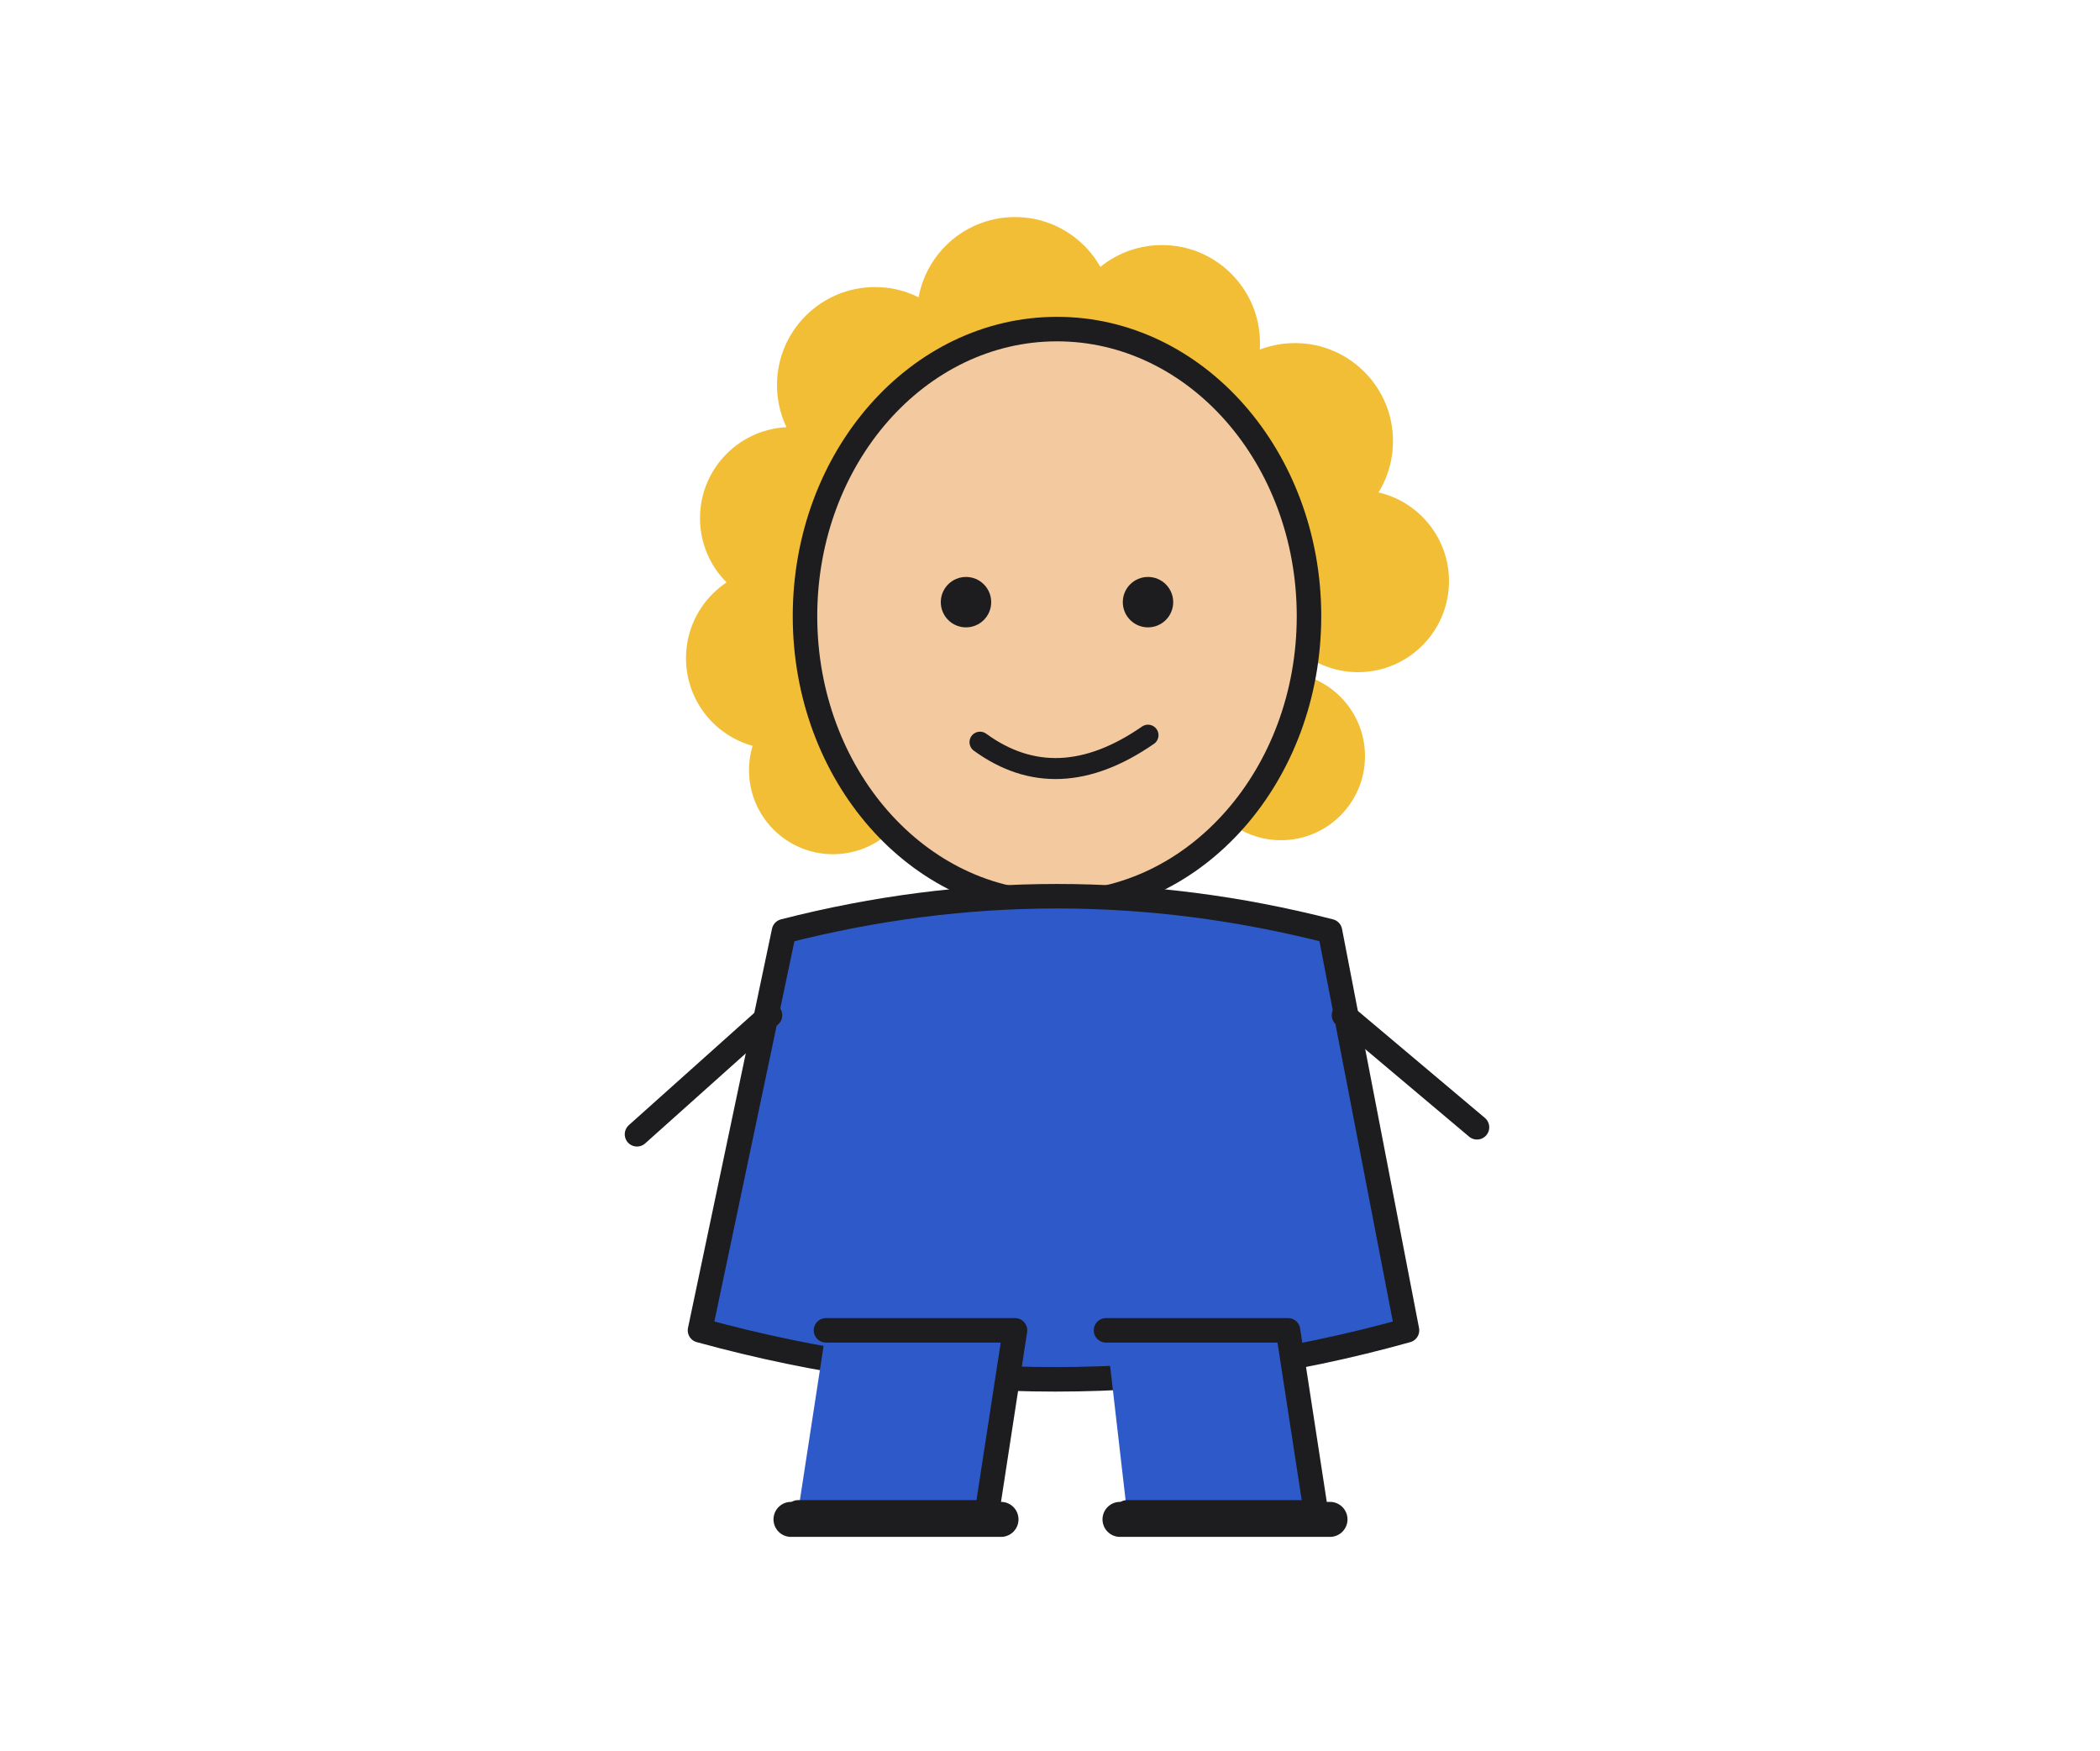
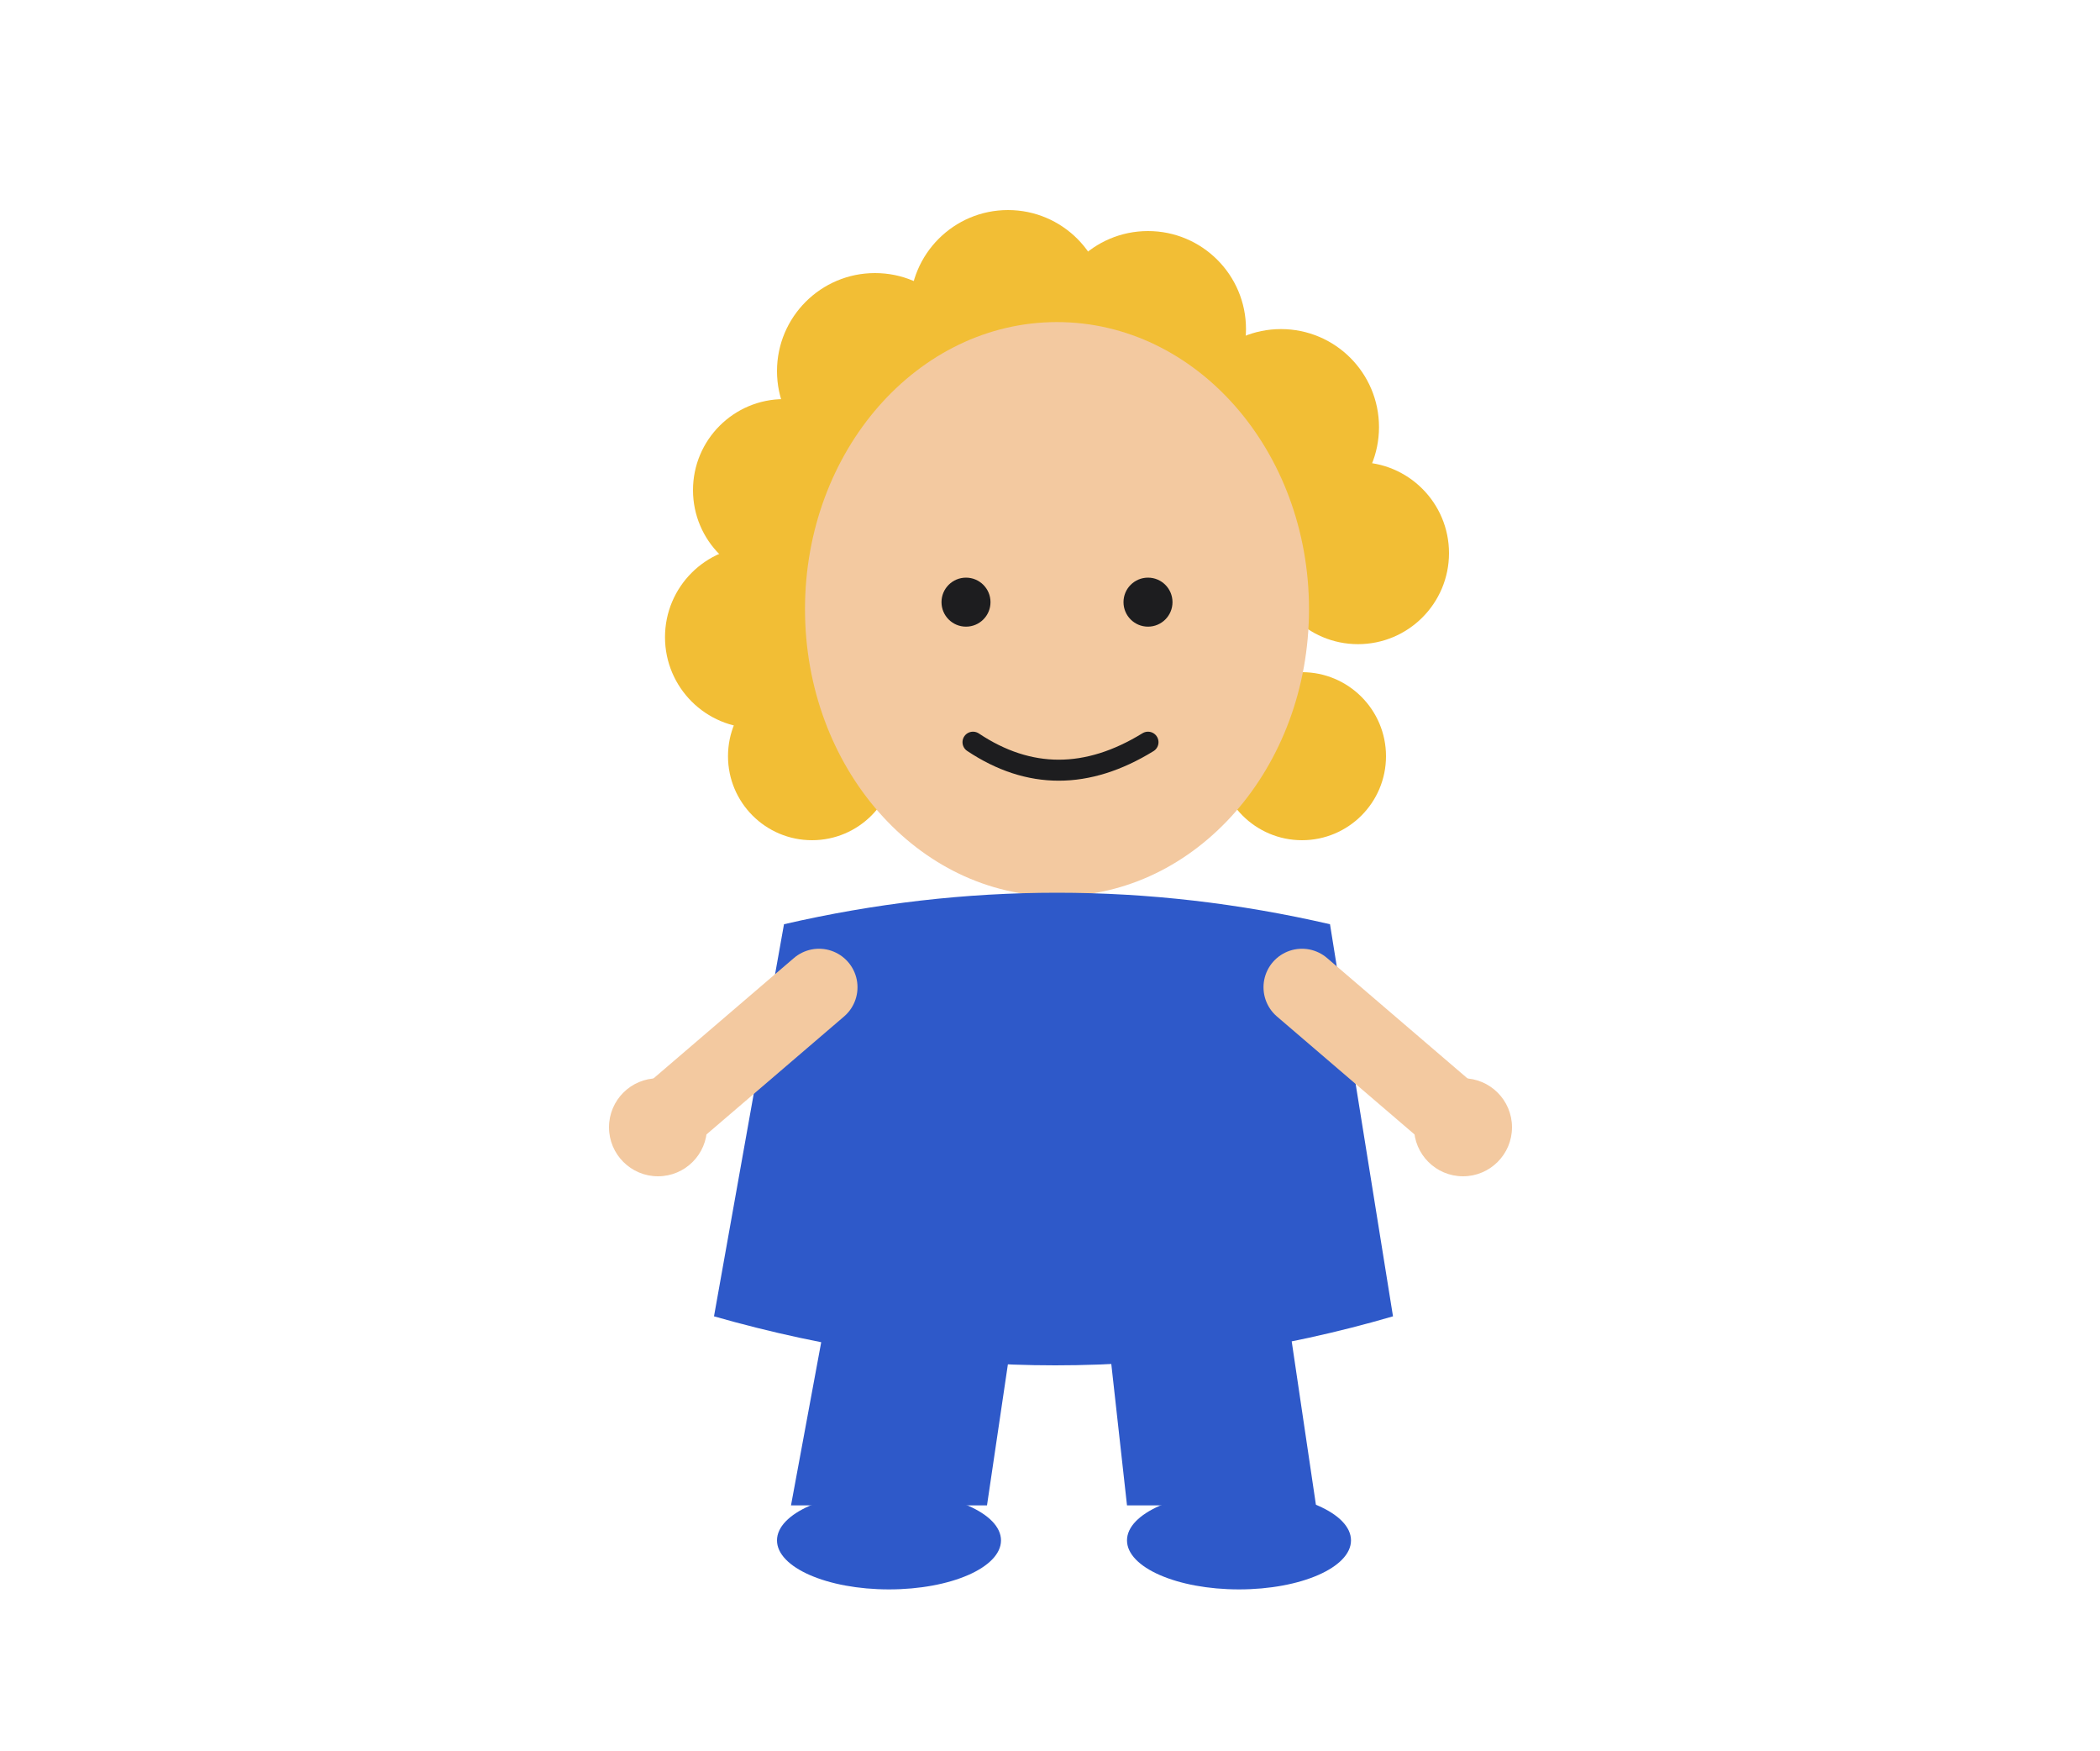
<svg xmlns="http://www.w3.org/2000/svg" width="300" height="250" viewBox="0 0 300 250">
-   <g stroke="#1D1D1F" stroke-width="3.5" stroke-linecap="round" stroke-linejoin="round">
-     <g fill="#F2BE35" stroke="none">
-       <circle cx="113" cy="74" r="13" />
-       <circle cx="125" cy="55" r="14" />
-       <circle cx="145" cy="45" r="14" />
-       <circle cx="166" cy="49" r="14" />
-       <circle cx="185" cy="63" r="14" />
-       <circle cx="194" cy="83" r="13" />
-       <circle cx="111" cy="94" r="13" />
-       <circle cx="119" cy="110" r="12" />
-       <circle cx="183" cy="108" r="12" />
-     </g>
-     <ellipse cx="151" cy="88" rx="36" ry="41" fill="#F3C9A0" />
-     <circle cx="138" cy="86" r="3.6" fill="#1D1D1F" stroke="none" />
-     <circle cx="164" cy="86" r="3.6" fill="#1D1D1F" stroke="none" />
-     <path d="M140 106 Q151 114 164 105" fill="none" stroke-width="3" />
-     <path d="M112 133 Q151 123 190 133 L201 190 Q151 204 100 190Z" fill="#2E59C9" />
-     <path d="M110 145 L91 162 M192 145 L211 161" fill="none" />
-     <path d="M118 190 L145 190 L141 216 L114 216 M158 190 L184 190 L188 216 L161 216" fill="#2E59C9" />
-     <path d="M113 217 L143 217 M160 217 L190 217" fill="none" stroke-width="5" />
+   <g fill="#F2BE35">
+     <circle cx="112" cy="70" r="13" />
+     <circle cx="125" cy="53" r="14" />
+     <circle cx="144" cy="44" r="14" />
+     <circle cx="164" cy="47" r="14" />
+     <circle cx="183" cy="61" r="14" />
+     <circle cx="194" cy="79" r="13" />
+     <circle cx="108" cy="91" r="13" />
+     <circle cx="116" cy="108" r="12" />
+     <circle cx="186" cy="108" r="12" />
  </g>
+   <ellipse cx="151" cy="87" rx="36" ry="41" fill="#F3C9A0" />
+   <circle cx="138" cy="86" r="3.5" fill="#1D1D1F" />
+   <circle cx="164" cy="86" r="3.5" fill="#1D1D1F" />
+   <path d="M139 106 Q151 114 164 106" fill="none" stroke="#1D1D1F" stroke-width="3" stroke-linecap="round" />
+   <path d="M112 132 Q151 123 190 132 L199 188 Q151 202 102 188Z" fill="#2E59C9" />
+   <path d="M117 141 L96 159 M186 141 L207 159" stroke="#F3C9A0" stroke-width="11" stroke-linecap="round" />
+   <circle cx="94" cy="161" r="7" fill="#F3C9A0" />
+   <circle cx="209" cy="161" r="7" fill="#F3C9A0" />
+   <path d="M118 188 L145 188 L141 215 L113 215 M158 188 L184 188 L188 215 L161 215" fill="#2E59C9" />
+   <ellipse cx="127" cy="220" rx="16" ry="7" fill="#2E59C9" />
+   <ellipse cx="177" cy="220" rx="16" ry="7" fill="#2E59C9" />
</svg>
